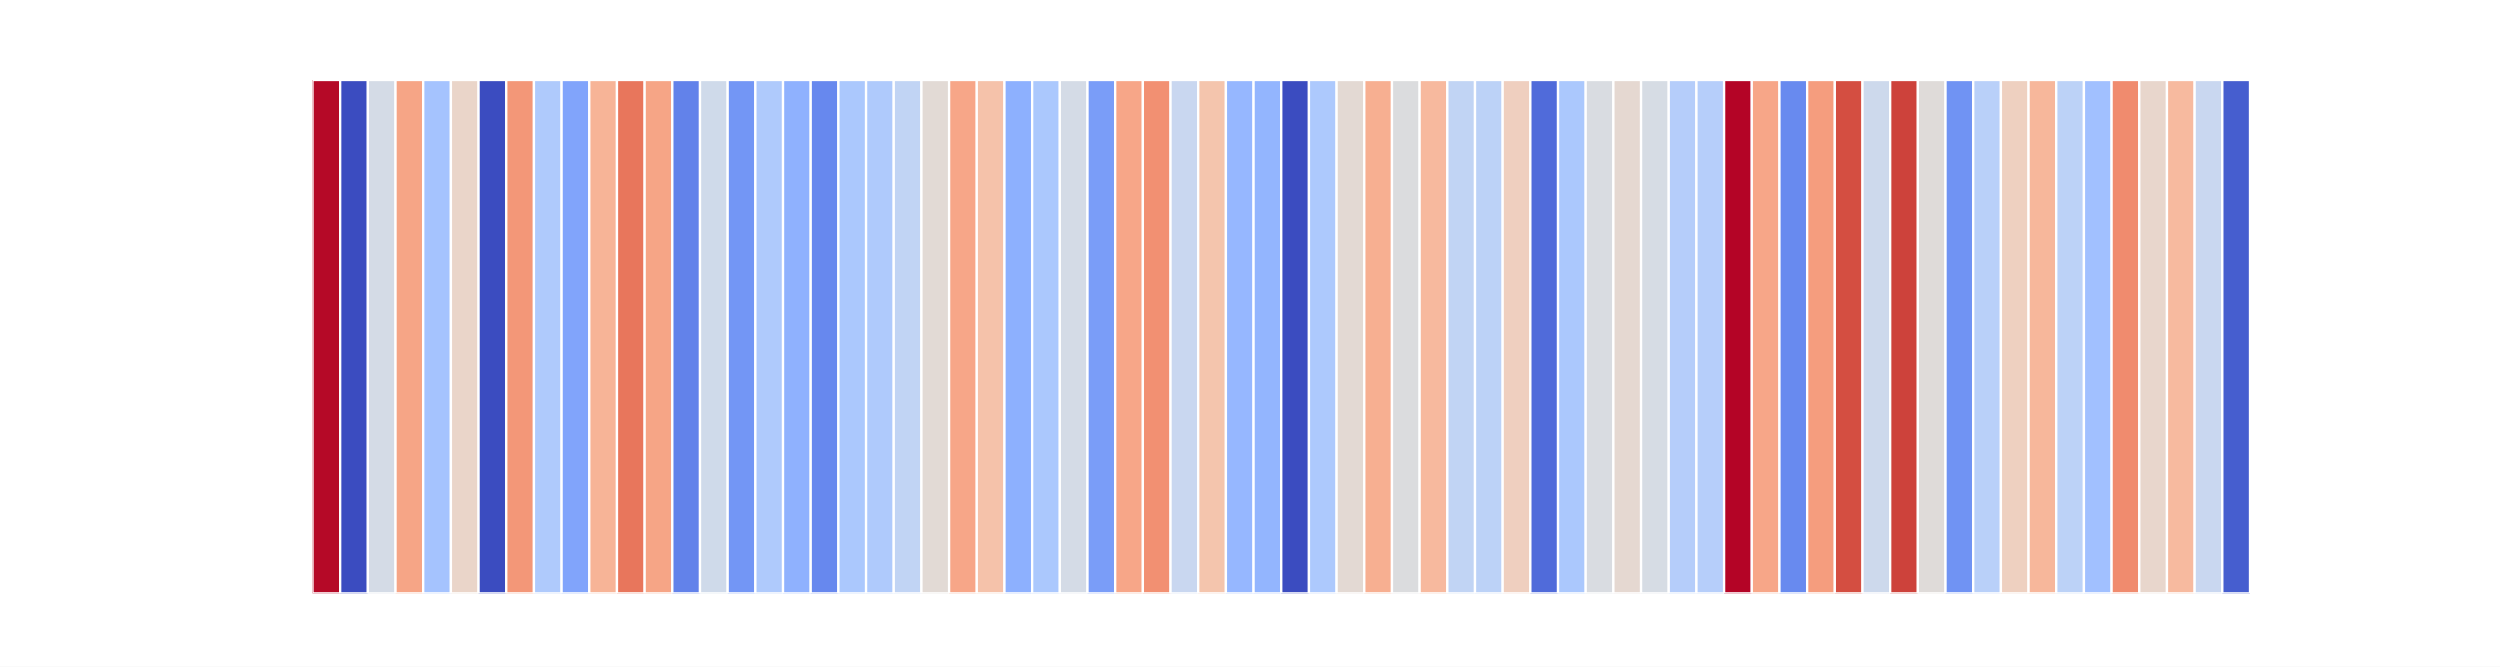
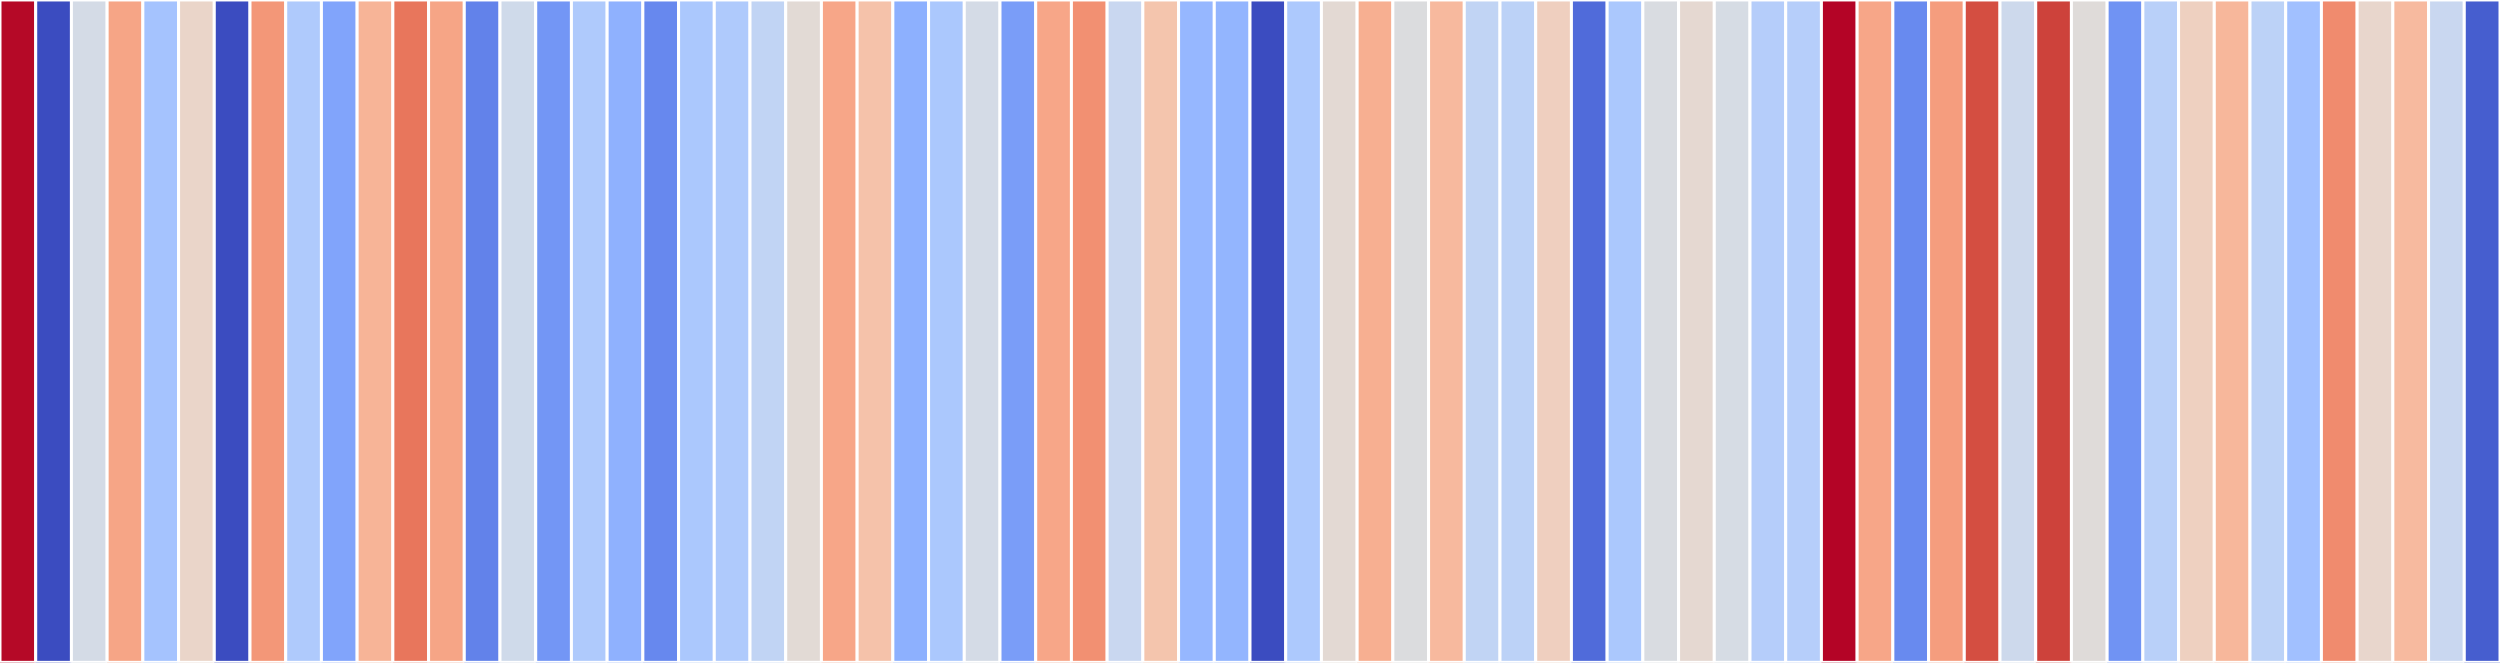
- <svg xmlns="http://www.w3.org/2000/svg" width="1080pt" height="288pt" viewBox="0 0 1080 288" version="1.1">
+ <svg xmlns="http://www.w3.org/2000/svg" width="837pt" height="221.76pt" viewBox="0 0 837 221.76" version="1.1">
  <defs>
    <style type="text/css">*{stroke-linejoin: round; stroke-linecap: butt}</style>
  </defs>
  <g id="figure_1">
    <g id="patch_1">
-       <path d="M 0 288  L 1080 288  L 1080 0  L 0 0  z " style="fill: #ffffff" />
+       <path d="M 0 221.76  L 837 221.76  L 837 0  L 0 0  z " style="fill: #ffffff" />
    </g>
    <g id="axes_1">
-       <g id="patch_2">
-         <path d="M 135 256.32  L 972 256.32  L 972 34.56  L 135 34.56  z " style="fill: #ffffff" />
+       <g id="QuadMesh_1">
+         <path d="M 0 -0  L 11.957 -0  L 11.957 221.76  L 0 221.76  L 0 -0  " clip-path="url(#p8d7fa16b19)" style="fill: #b50927; stroke: #ffffff" />
+         <path d="M 11.957 -0  L 23.914 -0  L 23.914 221.76  L 11.957 221.76  L 11.957 -0  " clip-path="url(#p8d7fa16b19)" style="fill: #3b4cc0; stroke: #ffffff" />
+         <path d="M 23.914 -0  L 35.871 -0  L 35.871 221.76  L 23.914 221.76  L 23.914 -0  " clip-path="url(#p8d7fa16b19)" style="fill: #d4dbe6; stroke: #ffffff" />
+         <path d="M 35.871 -0  L 47.829 -0  L 47.829 221.76  L 35.871 221.76  L 35.871 -0  " clip-path="url(#p8d7fa16b19)" style="fill: #f6a586; stroke: #ffffff" />
+         <path d="M 47.829 -0  L 59.786 -0  L 59.786 221.76  L 47.829 221.76  L 47.829 -0  " clip-path="url(#p8d7fa16b19)" style="fill: #a5c3fe; stroke: #ffffff" />
+         <path d="M 59.786 -0  L 71.743 -0  L 71.743 221.76  L 59.786 221.76  L 59.786 -0  " clip-path="url(#p8d7fa16b19)" style="fill: #ead5c9; stroke: #ffffff" />
+         <path d="M 71.743 -0  L 83.7 -0  L 83.7 221.76  L 71.743 221.76  L 71.743 -0  " clip-path="url(#p8d7fa16b19)" style="fill: #3b4cc0; stroke: #ffffff" />
+         <path d="M 83.7 -0  L 95.657 -0  L 95.657 221.76  L 83.7 221.76  L 83.7 -0  " clip-path="url(#p8d7fa16b19)" style="fill: #f39778; stroke: #ffffff" />
+         <path d="M 95.657 -0  L 107.614 -0  L 107.614 221.76  L 95.657 221.76  L 95.657 -0  " clip-path="url(#p8d7fa16b19)" style="fill: #afcafc; stroke: #ffffff" />
+         <path d="M 107.614 -0  L 119.571 -0  L 119.571 221.76  L 107.614 221.76  L 107.614 -0  " clip-path="url(#p8d7fa16b19)" style="fill: #81a4fb; stroke: #ffffff" />
+         <path d="M 119.571 -0  L 131.529 -0  L 131.529 221.76  L 119.571 221.76  L 119.571 -0  " clip-path="url(#p8d7fa16b19)" style="fill: #f7b497; stroke: #ffffff" />
+         <path d="M 131.529 -0  L 143.486 -0  L 143.486 221.76  L 131.529 221.76  L 131.529 -0  " clip-path="url(#p8d7fa16b19)" style="fill: #e8765c; stroke: #ffffff" />
+         <path d="M 143.486 -0  L 155.443 -0  L 155.443 221.76  L 143.486 221.76  L 143.486 -0  " clip-path="url(#p8d7fa16b19)" style="fill: #f6a586; stroke: #ffffff" />
+         <path d="M 155.443 -0  L 167.4 -0  L 167.4 221.76  L 155.443 221.76  L 155.443 -0  " clip-path="url(#p8d7fa16b19)" style="fill: #6282ea; stroke: #ffffff" />
+         <path d="M 167.4 -0  L 179.357 -0  L 179.357 221.76  L 167.4 221.76  L 167.4 -0  " clip-path="url(#p8d7fa16b19)" style="fill: #cfdaea; stroke: #ffffff" />
+         <path d="M 179.357 -0  L 191.314 -0  L 191.314 221.76  L 179.357 221.76  L 179.357 -0  " clip-path="url(#p8d7fa16b19)" style="fill: #7396f5; stroke: #ffffff" />
+         <path d="M 191.314 -0  L 203.271 -0  L 203.271 221.76  L 191.314 221.76  L 191.314 -0  " clip-path="url(#p8d7fa16b19)" style="fill: #afcafc; stroke: #ffffff" />
+         <path d="M 203.271 -0  L 215.229 -0  L 215.229 221.76  L 203.271 221.76  L 203.271 -0  " clip-path="url(#p8d7fa16b19)" style="fill: #8fb1fe; stroke: #ffffff" />
+         <path d="M 215.229 -0  L 227.186 -0  L 227.186 221.76  L 215.229 221.76  L 215.229 -0  " clip-path="url(#p8d7fa16b19)" style="fill: #6788ee; stroke: #ffffff" />
+         <path d="M 227.186 -0  L 239.143 -0  L 239.143 221.76  L 227.186 221.76  L 227.186 -0  " clip-path="url(#p8d7fa16b19)" style="fill: #abc8fd; stroke: #ffffff" />
+         <path d="M 239.143 -0  L 251.1 -0  L 251.1 221.76  L 239.143 221.76  L 239.143 -0  " clip-path="url(#p8d7fa16b19)" style="fill: #afcafc; stroke: #ffffff" />
+         <path d="M 251.1 -0  L 263.057 -0  L 263.057 221.76  L 251.1 221.76  L 251.1 -0  " clip-path="url(#p8d7fa16b19)" style="fill: #c1d4f4; stroke: #ffffff" />
+         <path d="M 263.057 -0  L 275.014 -0  L 275.014 221.76  L 263.057 221.76  L 263.057 -0  " clip-path="url(#p8d7fa16b19)" style="fill: #e2dad5; stroke: #ffffff" />
+         <path d="M 275.014 -0  L 286.971 -0  L 286.971 221.76  L 275.014 221.76  L 275.014 -0  " clip-path="url(#p8d7fa16b19)" style="fill: #f7a688; stroke: #ffffff" />
+         <path d="M 286.971 -0  L 298.929 -0  L 298.929 221.76  L 286.971 221.76  L 286.971 -0  " clip-path="url(#p8d7fa16b19)" style="fill: #f5c2aa; stroke: #ffffff" />
+         <path d="M 298.929 -0  L 310.886 -0  L 310.886 221.76  L 298.929 221.76  L 298.929 -0  " clip-path="url(#p8d7fa16b19)" style="fill: #8db0fe; stroke: #ffffff" />
+         <path d="M 310.886 -0  L 322.843 -0  L 322.843 221.76  L 310.886 221.76  L 310.886 -0  " clip-path="url(#p8d7fa16b19)" style="fill: #abc8fd; stroke: #ffffff" />
+         <path d="M 322.843 -0  L 334.8 -0  L 334.8 221.76  L 322.843 221.76  L 322.843 -0  " clip-path="url(#p8d7fa16b19)" style="fill: #d4dbe6; stroke: #ffffff" />
+         <path d="M 334.8 -0  L 346.757 -0  L 346.757 221.76  L 334.8 221.76  L 334.8 -0  " clip-path="url(#p8d7fa16b19)" style="fill: #7a9df8; stroke: #ffffff" />
+         <path d="M 346.757 -0  L 358.714 -0  L 358.714 221.76  L 346.757 221.76  L 346.757 -0  " clip-path="url(#p8d7fa16b19)" style="fill: #f7a688; stroke: #ffffff" />
+         <path d="M 358.714 -0  L 370.671 -0  L 370.671 221.76  L 358.714 221.76  L 358.714 -0  " clip-path="url(#p8d7fa16b19)" style="fill: #f29072; stroke: #ffffff" />
+         <path d="M 370.671 -0  L 382.629 -0  L 382.629 221.76  L 370.671 221.76  L 370.671 -0  " clip-path="url(#p8d7fa16b19)" style="fill: #c9d7f0; stroke: #ffffff" />
+         <path d="M 382.629 -0  L 394.586 -0  L 394.586 221.76  L 382.629 221.76  L 382.629 -0  " clip-path="url(#p8d7fa16b19)" style="fill: #f4c5ad; stroke: #ffffff" />
+         <path d="M 394.586 -0  L 406.543 -0  L 406.543 221.76  L 394.586 221.76  L 394.586 -0  " clip-path="url(#p8d7fa16b19)" style="fill: #96b7ff; stroke: #ffffff" />
+         <path d="M 406.543 -0  L 418.5 -0  L 418.5 221.76  L 406.543 221.76  L 406.543 -0  " clip-path="url(#p8d7fa16b19)" style="fill: #93b5fe; stroke: #ffffff" />
+         <path d="M 418.5 -0  L 430.457 -0  L 430.457 221.76  L 418.5 221.76  L 418.5 -0  " clip-path="url(#p8d7fa16b19)" style="fill: #3b4cc0; stroke: #ffffff" />
+         <path d="M 430.457 -0  L 442.414 -0  L 442.414 221.76  L 430.457 221.76  L 430.457 -0  " clip-path="url(#p8d7fa16b19)" style="fill: #adc9fd; stroke: #ffffff" />
+         <path d="M 442.414 -0  L 454.371 -0  L 454.371 221.76  L 442.414 221.76  L 442.414 -0  " clip-path="url(#p8d7fa16b19)" style="fill: #e3d9d3; stroke: #ffffff" />
+         <path d="M 454.371 -0  L 466.329 -0  L 466.329 221.76  L 454.371 221.76  L 454.371 -0  " clip-path="url(#p8d7fa16b19)" style="fill: #f7af91; stroke: #ffffff" />
+         <path d="M 466.329 -0  L 478.286 -0  L 478.286 221.76  L 466.329 221.76  L 466.329 -0  " clip-path="url(#p8d7fa16b19)" style="fill: #dbdcde; stroke: #ffffff" />
+         <path d="M 478.286 -0  L 490.243 -0  L 490.243 221.76  L 478.286 221.76  L 478.286 -0  " clip-path="url(#p8d7fa16b19)" style="fill: #f7b99e; stroke: #ffffff" />
+         <path d="M 490.243 -0  L 502.2 -0  L 502.2 221.76  L 490.243 221.76  L 490.243 -0  " clip-path="url(#p8d7fa16b19)" style="fill: #c1d4f4; stroke: #ffffff" />
+         <path d="M 502.2 -0  L 514.157 -0  L 514.157 221.76  L 502.2 221.76  L 502.2 -0  " clip-path="url(#p8d7fa16b19)" style="fill: #bcd2f7; stroke: #ffffff" />
+         <path d="M 514.157 -0  L 526.114 -0  L 526.114 221.76  L 514.157 221.76  L 514.157 -0  " clip-path="url(#p8d7fa16b19)" style="fill: #efcfbf; stroke: #ffffff" />
+         <path d="M 526.114 -0  L 538.071 -0  L 538.071 221.76  L 526.114 221.76  L 526.114 -0  " clip-path="url(#p8d7fa16b19)" style="fill: #506bda; stroke: #ffffff" />
+         <path d="M 538.071 -0  L 550.029 -0  L 550.029 221.76  L 538.071 221.76  L 538.071 -0  " clip-path="url(#p8d7fa16b19)" style="fill: #abc8fd; stroke: #ffffff" />
+         <path d="M 550.029 -0  L 561.986 -0  L 561.986 221.76  L 550.029 221.76  L 550.029 -0  " clip-path="url(#p8d7fa16b19)" style="fill: #d9dce1; stroke: #ffffff" />
+         <path d="M 561.986 -0  L 573.943 -0  L 573.943 221.76  L 561.986 221.76  L 561.986 -0  " clip-path="url(#p8d7fa16b19)" style="fill: #e5d8d1; stroke: #ffffff" />
+         <path d="M 573.943 -0  L 585.9 -0  L 585.9 221.76  L 573.943 221.76  L 573.943 -0  " clip-path="url(#p8d7fa16b19)" style="fill: #d6dce4; stroke: #ffffff" />
+         <path d="M 585.9 -0  L 597.857 -0  L 597.857 221.76  L 585.9 221.76  L 585.9 -0  " clip-path="url(#p8d7fa16b19)" style="fill: #b5cdfa; stroke: #ffffff" />
+         <path d="M 597.857 -0  L 609.814 -0  L 609.814 221.76  L 597.857 221.76  L 597.857 -0  " clip-path="url(#p8d7fa16b19)" style="fill: #b6cefa; stroke: #ffffff" />
+         <path d="M 609.814 -0  L 621.771 -0  L 621.771 221.76  L 609.814 221.76  L 609.814 -0  " clip-path="url(#p8d7fa16b19)" style="fill: #b40426; stroke: #ffffff" />
+         <path d="M 621.771 -0  L 633.729 -0  L 633.729 221.76  L 621.771 221.76  L 621.771 -0  " clip-path="url(#p8d7fa16b19)" style="fill: #f7a688; stroke: #ffffff" />
+         <path d="M 633.729 -0  L 645.686 -0  L 645.686 221.76  L 633.729 221.76  L 633.729 -0  " clip-path="url(#p8d7fa16b19)" style="fill: #688aef; stroke: #ffffff" />
+         <path d="M 645.686 -0  L 657.643 -0  L 657.643 221.76  L 645.686 221.76  L 645.686 -0  " clip-path="url(#p8d7fa16b19)" style="fill: #f59d7e; stroke: #ffffff" />
+         <path d="M 657.643 -0  L 669.6 -0  L 669.6 221.76  L 657.643 221.76  L 657.643 -0  " clip-path="url(#p8d7fa16b19)" style="fill: #d44e41; stroke: #ffffff" />
+         <path d="M 669.6 -0  L 681.557 -0  L 681.557 221.76  L 669.6 221.76  L 669.6 -0  " clip-path="url(#p8d7fa16b19)" style="fill: #cdd9ec; stroke: #ffffff" />
+         <path d="M 681.557 -0  L 693.514 -0  L 693.514 221.76  L 681.557 221.76  L 681.557 -0  " clip-path="url(#p8d7fa16b19)" style="fill: #cd423b; stroke: #ffffff" />
+         <path d="M 693.514 -0  L 705.471 -0  L 705.471 221.76  L 693.514 221.76  L 693.514 -0  " clip-path="url(#p8d7fa16b19)" style="fill: #dfdbd9; stroke: #ffffff" />
+         <path d="M 705.471 -0  L 717.429 -0  L 717.429 221.76  L 705.471 221.76  L 705.471 -0  " clip-path="url(#p8d7fa16b19)" style="fill: #7093f3; stroke: #ffffff" />
+         <path d="M 717.429 -0  L 729.386 -0  L 729.386 221.76  L 717.429 221.76  L 717.429 -0  " clip-path="url(#p8d7fa16b19)" style="fill: #b9d0f9; stroke: #ffffff" />
+         <path d="M 729.386 -0  L 741.343 -0  L 741.343 221.76  L 729.386 221.76  L 729.386 -0  " clip-path="url(#p8d7fa16b19)" style="fill: #eed0c0; stroke: #ffffff" />
+         <path d="M 741.343 -0  L 753.3 -0  L 753.3 221.76  L 741.343 221.76  L 741.343 -0  " clip-path="url(#p8d7fa16b19)" style="fill: #f7b79b; stroke: #ffffff" />
+         <path d="M 753.3 -0  L 765.257 -0  L 765.257 221.76  L 753.3 221.76  L 753.3 -0  " clip-path="url(#p8d7fa16b19)" style="fill: #bcd2f7; stroke: #ffffff" />
+         <path d="M 765.257 -0  L 777.214 -0  L 777.214 221.76  L 765.257 221.76  L 765.257 -0  " clip-path="url(#p8d7fa16b19)" style="fill: #a1c0ff; stroke: #ffffff" />
+         <path d="M 777.214 -0  L 789.171 -0  L 789.171 221.76  L 777.214 221.76  L 777.214 -0  " clip-path="url(#p8d7fa16b19)" style="fill: #f08b6e; stroke: #ffffff" />
+         <path d="M 789.171 -0  L 801.129 -0  L 801.129 221.76  L 789.171 221.76  L 789.171 -0  " clip-path="url(#p8d7fa16b19)" style="fill: #e8d6cc; stroke: #ffffff" />
+         <path d="M 801.129 -0  L 813.086 -0  L 813.086 221.76  L 801.129 221.76  L 801.129 -0  " clip-path="url(#p8d7fa16b19)" style="fill: #f7ba9f; stroke: #ffffff" />
+         <path d="M 813.086 -0  L 825.043 -0  L 825.043 221.76  L 813.086 221.76  L 813.086 -0  " clip-path="url(#p8d7fa16b19)" style="fill: #c9d7f0; stroke: #ffffff" />
+         <path d="M 825.043 -0  L 837 -0  L 837 221.76  L 825.043 221.76  L 825.043 -0  " clip-path="url(#p8d7fa16b19)" style="fill: #465ecf; stroke: #ffffff" />
      </g>
-       <g id="QuadMesh_1">
-         <path d="M 135 34.56  L 146.957 34.56  L 146.957 256.32  L 135 256.32  L 135 34.56  " clip-path="url(#p31568d8d11)" style="fill: #b50927; stroke: #ffffff" />
-         <path d="M 146.957 34.56  L 158.914 34.56  L 158.914 256.32  L 146.957 256.32  L 146.957 34.56  " clip-path="url(#p31568d8d11)" style="fill: #3b4cc0; stroke: #ffffff" />
-         <path d="M 158.914 34.56  L 170.871 34.56  L 170.871 256.32  L 158.914 256.32  L 158.914 34.56  " clip-path="url(#p31568d8d11)" style="fill: #d4dbe6; stroke: #ffffff" />
-         <path d="M 170.871 34.56  L 182.829 34.56  L 182.829 256.32  L 170.871 256.32  L 170.871 34.56  " clip-path="url(#p31568d8d11)" style="fill: #f6a586; stroke: #ffffff" />
-         <path d="M 182.829 34.56  L 194.786 34.56  L 194.786 256.32  L 182.829 256.32  L 182.829 34.56  " clip-path="url(#p31568d8d11)" style="fill: #a5c3fe; stroke: #ffffff" />
-         <path d="M 194.786 34.56  L 206.743 34.56  L 206.743 256.32  L 194.786 256.32  L 194.786 34.56  " clip-path="url(#p31568d8d11)" style="fill: #ead5c9; stroke: #ffffff" />
-         <path d="M 206.743 34.56  L 218.7 34.56  L 218.7 256.32  L 206.743 256.32  L 206.743 34.56  " clip-path="url(#p31568d8d11)" style="fill: #3b4cc0; stroke: #ffffff" />
-         <path d="M 218.7 34.56  L 230.657 34.56  L 230.657 256.32  L 218.7 256.32  L 218.7 34.56  " clip-path="url(#p31568d8d11)" style="fill: #f39778; stroke: #ffffff" />
-         <path d="M 230.657 34.56  L 242.614 34.56  L 242.614 256.32  L 230.657 256.32  L 230.657 34.56  " clip-path="url(#p31568d8d11)" style="fill: #afcafc; stroke: #ffffff" />
-         <path d="M 242.614 34.56  L 254.571 34.56  L 254.571 256.32  L 242.614 256.32  L 242.614 34.56  " clip-path="url(#p31568d8d11)" style="fill: #81a4fb; stroke: #ffffff" />
-         <path d="M 254.571 34.56  L 266.529 34.56  L 266.529 256.32  L 254.571 256.32  L 254.571 34.56  " clip-path="url(#p31568d8d11)" style="fill: #f7b497; stroke: #ffffff" />
-         <path d="M 266.529 34.56  L 278.486 34.56  L 278.486 256.32  L 266.529 256.32  L 266.529 34.56  " clip-path="url(#p31568d8d11)" style="fill: #e8765c; stroke: #ffffff" />
-         <path d="M 278.486 34.56  L 290.443 34.56  L 290.443 256.32  L 278.486 256.32  L 278.486 34.56  " clip-path="url(#p31568d8d11)" style="fill: #f6a586; stroke: #ffffff" />
-         <path d="M 290.443 34.56  L 302.4 34.56  L 302.4 256.32  L 290.443 256.32  L 290.443 34.56  " clip-path="url(#p31568d8d11)" style="fill: #6282ea; stroke: #ffffff" />
-         <path d="M 302.4 34.56  L 314.357 34.56  L 314.357 256.32  L 302.4 256.32  L 302.4 34.56  " clip-path="url(#p31568d8d11)" style="fill: #cfdaea; stroke: #ffffff" />
-         <path d="M 314.357 34.56  L 326.314 34.56  L 326.314 256.32  L 314.357 256.32  L 314.357 34.56  " clip-path="url(#p31568d8d11)" style="fill: #7396f5; stroke: #ffffff" />
-         <path d="M 326.314 34.56  L 338.271 34.56  L 338.271 256.32  L 326.314 256.32  L 326.314 34.56  " clip-path="url(#p31568d8d11)" style="fill: #afcafc; stroke: #ffffff" />
-         <path d="M 338.271 34.56  L 350.229 34.56  L 350.229 256.32  L 338.271 256.32  L 338.271 34.56  " clip-path="url(#p31568d8d11)" style="fill: #8fb1fe; stroke: #ffffff" />
-         <path d="M 350.229 34.56  L 362.186 34.56  L 362.186 256.32  L 350.229 256.32  L 350.229 34.56  " clip-path="url(#p31568d8d11)" style="fill: #6788ee; stroke: #ffffff" />
-         <path d="M 362.186 34.56  L 374.143 34.56  L 374.143 256.32  L 362.186 256.32  L 362.186 34.56  " clip-path="url(#p31568d8d11)" style="fill: #abc8fd; stroke: #ffffff" />
-         <path d="M 374.143 34.56  L 386.1 34.56  L 386.1 256.32  L 374.143 256.32  L 374.143 34.56  " clip-path="url(#p31568d8d11)" style="fill: #afcafc; stroke: #ffffff" />
-         <path d="M 386.1 34.56  L 398.057 34.56  L 398.057 256.32  L 386.1 256.32  L 386.1 34.56  " clip-path="url(#p31568d8d11)" style="fill: #c1d4f4; stroke: #ffffff" />
-         <path d="M 398.057 34.56  L 410.014 34.56  L 410.014 256.32  L 398.057 256.32  L 398.057 34.56  " clip-path="url(#p31568d8d11)" style="fill: #e2dad5; stroke: #ffffff" />
-         <path d="M 410.014 34.56  L 421.971 34.56  L 421.971 256.32  L 410.014 256.32  L 410.014 34.56  " clip-path="url(#p31568d8d11)" style="fill: #f7a688; stroke: #ffffff" />
-         <path d="M 421.971 34.56  L 433.929 34.56  L 433.929 256.32  L 421.971 256.32  L 421.971 34.56  " clip-path="url(#p31568d8d11)" style="fill: #f5c2aa; stroke: #ffffff" />
-         <path d="M 433.929 34.56  L 445.886 34.56  L 445.886 256.32  L 433.929 256.32  L 433.929 34.56  " clip-path="url(#p31568d8d11)" style="fill: #8db0fe; stroke: #ffffff" />
-         <path d="M 445.886 34.56  L 457.843 34.56  L 457.843 256.32  L 445.886 256.32  L 445.886 34.56  " clip-path="url(#p31568d8d11)" style="fill: #abc8fd; stroke: #ffffff" />
-         <path d="M 457.843 34.56  L 469.8 34.56  L 469.8 256.32  L 457.843 256.32  L 457.843 34.56  " clip-path="url(#p31568d8d11)" style="fill: #d4dbe6; stroke: #ffffff" />
-         <path d="M 469.8 34.56  L 481.757 34.56  L 481.757 256.32  L 469.8 256.32  L 469.8 34.56  " clip-path="url(#p31568d8d11)" style="fill: #7a9df8; stroke: #ffffff" />
-         <path d="M 481.757 34.56  L 493.714 34.56  L 493.714 256.32  L 481.757 256.32  L 481.757 34.56  " clip-path="url(#p31568d8d11)" style="fill: #f7a688; stroke: #ffffff" />
-         <path d="M 493.714 34.56  L 505.671 34.56  L 505.671 256.32  L 493.714 256.32  L 493.714 34.56  " clip-path="url(#p31568d8d11)" style="fill: #f29072; stroke: #ffffff" />
-         <path d="M 505.671 34.56  L 517.629 34.56  L 517.629 256.32  L 505.671 256.32  L 505.671 34.56  " clip-path="url(#p31568d8d11)" style="fill: #c9d7f0; stroke: #ffffff" />
-         <path d="M 517.629 34.56  L 529.586 34.56  L 529.586 256.32  L 517.629 256.32  L 517.629 34.56  " clip-path="url(#p31568d8d11)" style="fill: #f4c5ad; stroke: #ffffff" />
-         <path d="M 529.586 34.56  L 541.543 34.56  L 541.543 256.32  L 529.586 256.32  L 529.586 34.56  " clip-path="url(#p31568d8d11)" style="fill: #96b7ff; stroke: #ffffff" />
-         <path d="M 541.543 34.56  L 553.5 34.56  L 553.5 256.32  L 541.543 256.32  L 541.543 34.56  " clip-path="url(#p31568d8d11)" style="fill: #93b5fe; stroke: #ffffff" />
-         <path d="M 553.5 34.56  L 565.457 34.56  L 565.457 256.32  L 553.5 256.32  L 553.5 34.56  " clip-path="url(#p31568d8d11)" style="fill: #3b4cc0; stroke: #ffffff" />
-         <path d="M 565.457 34.56  L 577.414 34.56  L 577.414 256.32  L 565.457 256.32  L 565.457 34.56  " clip-path="url(#p31568d8d11)" style="fill: #adc9fd; stroke: #ffffff" />
-         <path d="M 577.414 34.56  L 589.371 34.56  L 589.371 256.32  L 577.414 256.32  L 577.414 34.56  " clip-path="url(#p31568d8d11)" style="fill: #e3d9d3; stroke: #ffffff" />
-         <path d="M 589.371 34.56  L 601.329 34.56  L 601.329 256.32  L 589.371 256.32  L 589.371 34.56  " clip-path="url(#p31568d8d11)" style="fill: #f7af91; stroke: #ffffff" />
-         <path d="M 601.329 34.56  L 613.286 34.56  L 613.286 256.32  L 601.329 256.32  L 601.329 34.56  " clip-path="url(#p31568d8d11)" style="fill: #dbdcde; stroke: #ffffff" />
-         <path d="M 613.286 34.56  L 625.243 34.56  L 625.243 256.32  L 613.286 256.32  L 613.286 34.56  " clip-path="url(#p31568d8d11)" style="fill: #f7b99e; stroke: #ffffff" />
-         <path d="M 625.243 34.56  L 637.2 34.56  L 637.2 256.32  L 625.243 256.32  L 625.243 34.56  " clip-path="url(#p31568d8d11)" style="fill: #c1d4f4; stroke: #ffffff" />
-         <path d="M 637.2 34.56  L 649.157 34.56  L 649.157 256.32  L 637.2 256.32  L 637.2 34.56  " clip-path="url(#p31568d8d11)" style="fill: #bcd2f7; stroke: #ffffff" />
-         <path d="M 649.157 34.56  L 661.114 34.56  L 661.114 256.32  L 649.157 256.32  L 649.157 34.56  " clip-path="url(#p31568d8d11)" style="fill: #efcfbf; stroke: #ffffff" />
-         <path d="M 661.114 34.56  L 673.071 34.56  L 673.071 256.32  L 661.114 256.32  L 661.114 34.56  " clip-path="url(#p31568d8d11)" style="fill: #506bda; stroke: #ffffff" />
-         <path d="M 673.071 34.56  L 685.029 34.56  L 685.029 256.32  L 673.071 256.32  L 673.071 34.56  " clip-path="url(#p31568d8d11)" style="fill: #abc8fd; stroke: #ffffff" />
-         <path d="M 685.029 34.56  L 696.986 34.56  L 696.986 256.32  L 685.029 256.32  L 685.029 34.56  " clip-path="url(#p31568d8d11)" style="fill: #d9dce1; stroke: #ffffff" />
-         <path d="M 696.986 34.56  L 708.943 34.56  L 708.943 256.32  L 696.986 256.32  L 696.986 34.56  " clip-path="url(#p31568d8d11)" style="fill: #e5d8d1; stroke: #ffffff" />
-         <path d="M 708.943 34.56  L 720.9 34.56  L 720.9 256.32  L 708.943 256.32  L 708.943 34.56  " clip-path="url(#p31568d8d11)" style="fill: #d6dce4; stroke: #ffffff" />
-         <path d="M 720.9 34.56  L 732.857 34.56  L 732.857 256.32  L 720.9 256.32  L 720.9 34.56  " clip-path="url(#p31568d8d11)" style="fill: #b5cdfa; stroke: #ffffff" />
-         <path d="M 732.857 34.56  L 744.814 34.56  L 744.814 256.32  L 732.857 256.32  L 732.857 34.56  " clip-path="url(#p31568d8d11)" style="fill: #b6cefa; stroke: #ffffff" />
-         <path d="M 744.814 34.56  L 756.771 34.56  L 756.771 256.32  L 744.814 256.32  L 744.814 34.56  " clip-path="url(#p31568d8d11)" style="fill: #b40426; stroke: #ffffff" />
-         <path d="M 756.771 34.56  L 768.729 34.56  L 768.729 256.32  L 756.771 256.32  L 756.771 34.56  " clip-path="url(#p31568d8d11)" style="fill: #f7a688; stroke: #ffffff" />
-         <path d="M 768.729 34.56  L 780.686 34.56  L 780.686 256.32  L 768.729 256.32  L 768.729 34.56  " clip-path="url(#p31568d8d11)" style="fill: #688aef; stroke: #ffffff" />
-         <path d="M 780.686 34.56  L 792.643 34.56  L 792.643 256.32  L 780.686 256.32  L 780.686 34.56  " clip-path="url(#p31568d8d11)" style="fill: #f59d7e; stroke: #ffffff" />
-         <path d="M 792.643 34.56  L 804.6 34.56  L 804.6 256.32  L 792.643 256.32  L 792.643 34.56  " clip-path="url(#p31568d8d11)" style="fill: #d44e41; stroke: #ffffff" />
-         <path d="M 804.6 34.56  L 816.557 34.56  L 816.557 256.32  L 804.6 256.32  L 804.6 34.56  " clip-path="url(#p31568d8d11)" style="fill: #cdd9ec; stroke: #ffffff" />
-         <path d="M 816.557 34.56  L 828.514 34.56  L 828.514 256.32  L 816.557 256.32  L 816.557 34.56  " clip-path="url(#p31568d8d11)" style="fill: #cd423b; stroke: #ffffff" />
-         <path d="M 828.514 34.56  L 840.471 34.56  L 840.471 256.32  L 828.514 256.32  L 828.514 34.56  " clip-path="url(#p31568d8d11)" style="fill: #dfdbd9; stroke: #ffffff" />
-         <path d="M 840.471 34.56  L 852.429 34.56  L 852.429 256.32  L 840.471 256.32  L 840.471 34.56  " clip-path="url(#p31568d8d11)" style="fill: #7093f3; stroke: #ffffff" />
-         <path d="M 852.429 34.56  L 864.386 34.56  L 864.386 256.32  L 852.429 256.32  L 852.429 34.56  " clip-path="url(#p31568d8d11)" style="fill: #b9d0f9; stroke: #ffffff" />
-         <path d="M 864.386 34.56  L 876.343 34.56  L 876.343 256.32  L 864.386 256.32  L 864.386 34.56  " clip-path="url(#p31568d8d11)" style="fill: #eed0c0; stroke: #ffffff" />
-         <path d="M 876.343 34.56  L 888.3 34.56  L 888.3 256.32  L 876.343 256.32  L 876.343 34.56  " clip-path="url(#p31568d8d11)" style="fill: #f7b79b; stroke: #ffffff" />
-         <path d="M 888.3 34.56  L 900.257 34.56  L 900.257 256.32  L 888.3 256.32  L 888.3 34.56  " clip-path="url(#p31568d8d11)" style="fill: #bcd2f7; stroke: #ffffff" />
-         <path d="M 900.257 34.56  L 912.214 34.56  L 912.214 256.32  L 900.257 256.32  L 900.257 34.56  " clip-path="url(#p31568d8d11)" style="fill: #a1c0ff; stroke: #ffffff" />
-         <path d="M 912.214 34.56  L 924.171 34.56  L 924.171 256.32  L 912.214 256.32  L 912.214 34.56  " clip-path="url(#p31568d8d11)" style="fill: #f08b6e; stroke: #ffffff" />
-         <path d="M 924.171 34.56  L 936.129 34.56  L 936.129 256.32  L 924.171 256.32  L 924.171 34.56  " clip-path="url(#p31568d8d11)" style="fill: #e8d6cc; stroke: #ffffff" />
-         <path d="M 936.129 34.56  L 948.086 34.56  L 948.086 256.32  L 936.129 256.32  L 936.129 34.56  " clip-path="url(#p31568d8d11)" style="fill: #f7ba9f; stroke: #ffffff" />
-         <path d="M 948.086 34.56  L 960.043 34.56  L 960.043 256.32  L 948.086 256.32  L 948.086 34.56  " clip-path="url(#p31568d8d11)" style="fill: #c9d7f0; stroke: #ffffff" />
-         <path d="M 960.043 34.56  L 972 34.56  L 972 256.32  L 960.043 256.32  L 960.043 34.56  " clip-path="url(#p31568d8d11)" style="fill: #465ecf; stroke: #ffffff" />
-       </g>
-       <g id="matplotlib.axis_1" />
-       <g id="matplotlib.axis_2" />
    </g>
  </g>
  <defs>
-     <clipPath id="p31568d8d11">
-       <rect x="135" y="34.56" width="837" height="221.76" />
+     <clipPath id="p8d7fa16b19">
+       <rect x="0" y="-0" width="837" height="221.76" />
    </clipPath>
  </defs>
</svg>
